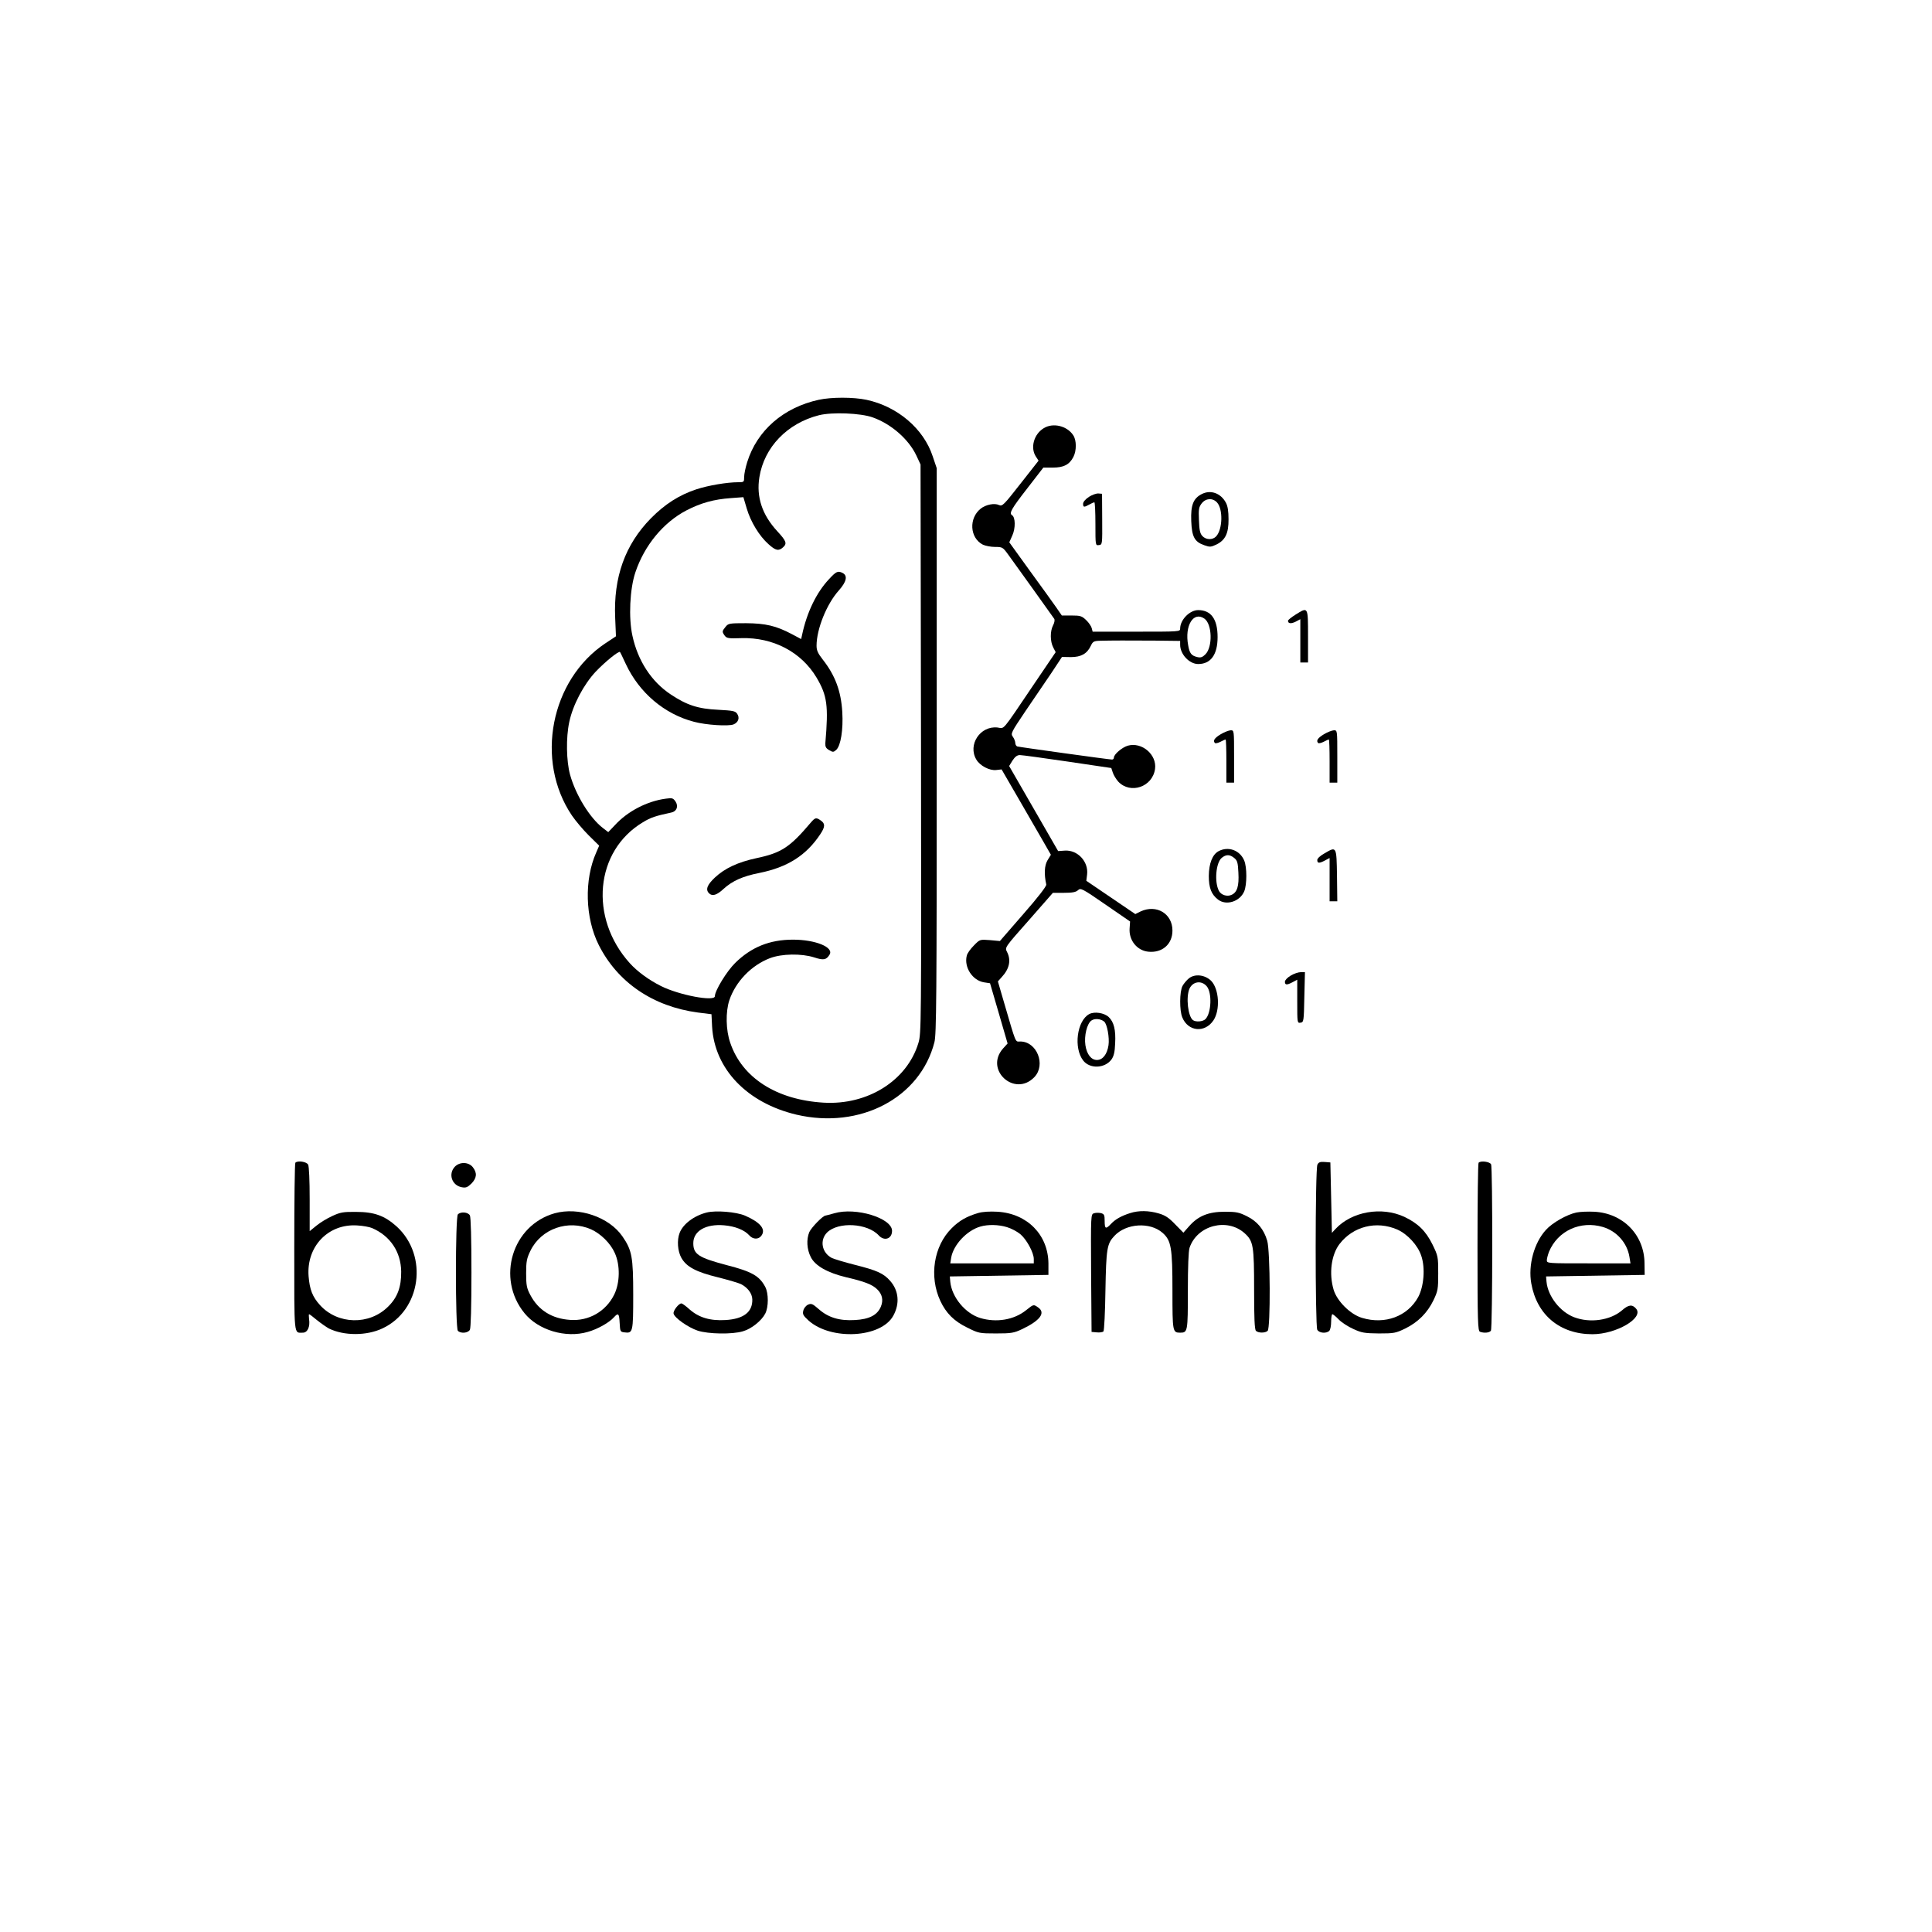
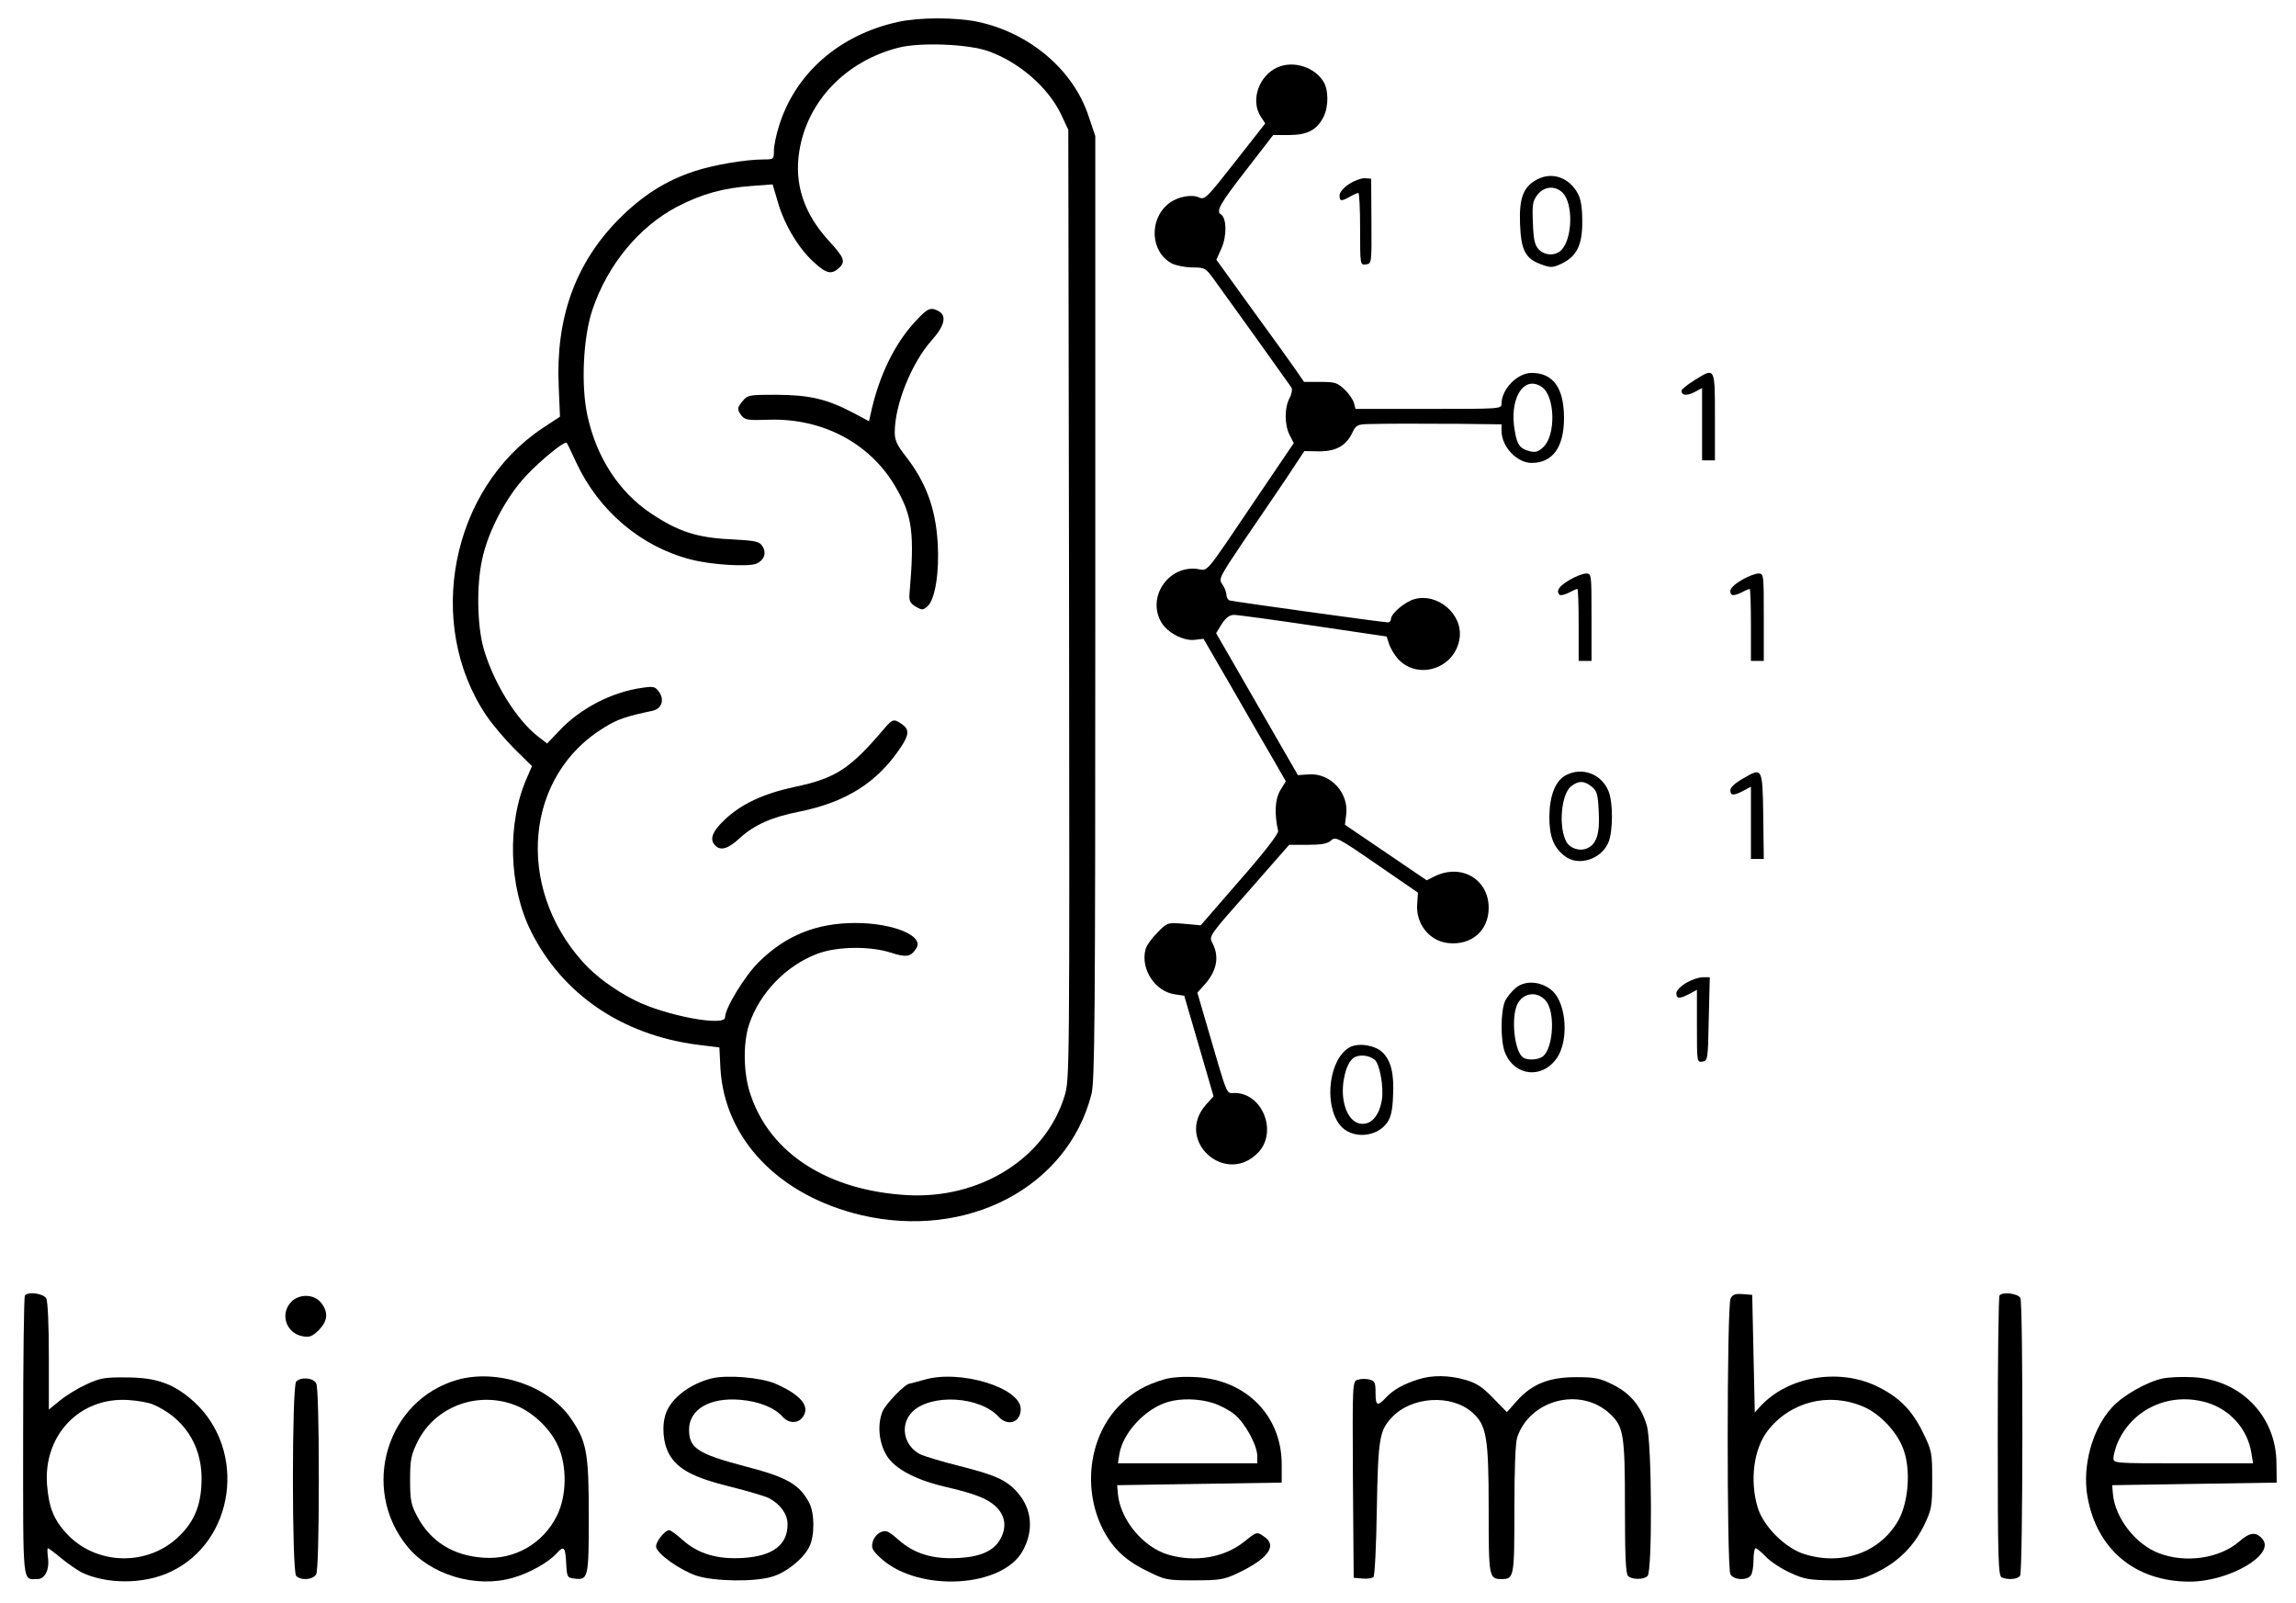
- <svg xmlns="http://www.w3.org/2000/svg" version="1.0" width="1254pt" height="1254pt" viewBox="0 0 1254 1254" preserveAspectRatio="xMidYMid meet">
+ <svg xmlns="http://www.w3.org/2000/svg" version="1.0" width="893" height="623" viewBox="182 251 893 623" preserveAspectRatio="xMidYMid meet">
  <g transform="translate(0,1254) scale(0.1,-0.1)" fill="#000000" stroke="none">
    <path d="M5314 9945 c-229 -50 -400 -199 -464 -404 -11 -35 -20 -78 -20 -97 0 -33 -1 -34 -39 -34 -72 0 -195 -21 -271 -46 -112 -37 -204 -96 -295 -188 -168 -171 -244 -383 -232 -648 l5 -118 -68 -45 c-356 -237 -459 -761 -218 -1118 23 -34 72 -92 109 -129 l68 -67 -19 -44 c-79 -177 -72 -425 16 -600 122 -243 352 -400 644 -439 l88 -11 4 -81 c16 -275 227 -495 548 -571 412 -96 802 108 895 470 13 52 15 279 15 1892 l0 1834 -26 77 c-59 180 -229 324 -430 367 -85 18 -228 18 -310 0z m350 -114 c121 -43 234 -142 284 -248 l27 -58 3 -1845 c2 -1814 2 -1846 -17 -1910 -74 -244 -329 -404 -615 -387 -305 18 -529 161 -606 388 -29 82 -31 202 -6 277 41 121 143 227 264 273 76 29 204 31 286 5 61 -20 79 -17 100 17 31 48 -90 98 -237 98 -151 0 -270 -48 -375 -151 -55 -54 -132 -180 -132 -216 0 -37 -233 7 -350 66 -80 40 -154 95 -202 148 -266 295 -226 729 85 915 50 31 85 42 184 63 35 7 48 40 28 71 -16 23 -21 25 -64 19 -121 -16 -248 -82 -330 -172 l-43 -45 -34 26 c-85 65 -177 214 -214 347 -24 88 -27 240 -5 342 23 110 94 244 172 327 61 64 150 136 157 127 2 -1 19 -37 38 -78 87 -186 250 -325 443 -375 78 -21 223 -30 256 -17 32 13 42 44 23 70 -11 17 -29 20 -121 25 -132 6 -205 30 -310 100 -125 83 -213 218 -248 380 -26 117 -17 305 19 412 59 176 182 324 331 402 95 49 178 72 289 80 l81 6 22 -74 c25 -85 81 -178 141 -231 46 -42 66 -46 94 -21 28 25 22 41 -36 104 -99 107 -138 223 -117 352 31 194 181 350 387 402 85 21 269 14 348 -14z" />
    <path d="M5381 8781 c-82 -87 -144 -216 -175 -362 l-6 -27 -62 33 c-101 53 -168 69 -296 70 -108 0 -115 -1 -133 -24 -23 -28 -23 -32 -5 -57 13 -17 25 -19 108 -16 206 6 389 -90 488 -256 69 -117 78 -181 57 -426 -1 -23 4 -33 25 -45 24 -14 28 -14 46 2 29 27 46 131 39 246 -8 135 -46 237 -126 339 -32 41 -41 60 -41 91 0 108 66 271 144 358 50 56 59 95 27 113 -32 17 -43 12 -90 -39z" />
    <path d="M5261 7199 c-134 -158 -189 -195 -351 -229 -121 -26 -206 -66 -270 -126 -50 -47 -62 -78 -38 -102 21 -21 50 -13 95 29 56 51 124 82 232 103 183 37 304 114 395 251 32 48 33 69 4 89 -31 22 -37 20 -67 -15z" />
    <path d="M6775 9761 c-65 -39 -89 -128 -51 -185 l17 -26 -117 -149 c-109 -139 -118 -149 -140 -139 -29 14 -85 3 -118 -23 -79 -62 -72 -190 13 -234 17 -8 52 -15 80 -15 47 0 50 -2 83 -47 19 -27 93 -129 164 -228 71 -99 133 -186 137 -192 4 -7 1 -26 -8 -42 -20 -39 -19 -104 1 -143 l16 -31 -143 -211 c-213 -315 -187 -284 -235 -278 -112 12 -194 -112 -137 -208 23 -40 86 -73 129 -68 l35 4 113 -195 c62 -108 134 -233 160 -277 l47 -82 -22 -36 c-20 -34 -23 -89 -8 -157 3 -10 -55 -85 -149 -192 l-152 -175 -65 6 c-65 5 -65 5 -104 -35 -22 -22 -43 -51 -46 -66 -19 -75 37 -161 112 -173 l39 -6 57 -195 57 -196 -30 -33 c-122 -139 77 -318 204 -185 76 80 16 231 -92 231 -34 0 -24 -24 -108 263 l-37 127 25 28 c50 54 62 110 34 164 -15 28 -14 29 142 205 l156 178 72 0 c53 0 77 4 91 17 17 16 26 12 178 -93 l160 -110 -3 -44 c-6 -77 47 -144 120 -152 91 -10 158 48 158 137 0 110 -104 172 -207 124 l-34 -17 -159 108 -159 108 5 41 c10 83 -61 160 -144 155 l-44 -3 -159 276 -159 276 22 36 c17 25 30 35 48 35 14 0 153 -19 309 -42 l284 -42 10 -30 c5 -16 21 -42 35 -58 79 -84 223 -35 239 82 13 93 -86 177 -177 151 -37 -11 -90 -56 -90 -77 0 -7 -5 -13 -12 -13 -19 0 -602 81 -615 85 -7 2 -13 13 -13 22 0 10 -7 29 -16 41 -15 21 -11 28 81 165 53 78 129 189 168 247 l70 106 58 -1 c66 0 105 22 129 73 13 28 20 32 60 33 78 2 180 2 353 1 l167 -2 0 -25 c0 -62 60 -125 117 -125 82 0 126 61 126 175 0 116 -42 175 -126 175 -55 0 -117 -63 -117 -120 0 -20 -4 -20 -284 -20 l-284 0 -6 23 c-3 12 -19 36 -36 52 -28 27 -38 30 -95 30 l-63 0 -38 55 c-21 30 -98 137 -171 237 l-132 183 20 45 c21 47 20 117 -2 131 -21 12 -4 42 97 172 l106 137 62 0 c70 0 107 19 133 69 21 41 21 108 -1 141 -40 61 -131 83 -191 46z m1042 -1236 c51 -35 55 -184 7 -232 -19 -19 -31 -23 -52 -18 -39 9 -51 24 -60 77 -24 127 34 222 105 173z" />
    <path d="M7800 9333 c-55 -28 -72 -72 -68 -175 4 -102 21 -135 85 -157 36 -13 43 -12 79 5 57 28 79 73 78 164 0 51 -5 85 -17 107 -33 62 -99 86 -157 56z m99 -54 c40 -43 37 -174 -5 -220 -23 -25 -66 -24 -90 2 -15 16 -20 40 -22 103 -3 71 -1 84 18 109 27 34 71 36 99 6z" />
    <path d="M7068 9315 c-23 -15 -38 -33 -38 -45 0 -23 6 -24 40 -5 14 8 28 14 33 15 4 0 7 -63 7 -141 0 -140 0 -140 23 -137 22 3 22 4 21 168 l-1 165 -24 2 c-13 1 -41 -9 -61 -22z" />
    <path d="M8408 8550 c-27 -17 -48 -34 -48 -39 0 -19 20 -21 50 -6 l30 16 0 -141 0 -140 25 0 25 0 0 170 c0 195 1 192 -82 140z" />
    <path d="M7923 7774 c-40 -24 -52 -42 -37 -57 4 -3 19 0 35 8 15 8 30 15 34 15 3 0 5 -63 5 -140 l0 -140 25 0 25 0 0 170 c0 170 0 170 -22 170 -13 -1 -42 -12 -65 -26z" />
    <path d="M8593 7774 c-40 -24 -52 -42 -37 -57 4 -3 19 0 35 8 15 8 30 15 34 15 3 0 5 -63 5 -140 l0 -140 25 0 25 0 0 170 c0 170 0 170 -22 170 -13 -1 -42 -12 -65 -26z" />
    <path d="M7909 7015 c-40 -22 -62 -79 -63 -160 0 -78 16 -120 60 -154 53 -41 142 -13 170 54 18 44 18 156 0 199 -28 68 -104 95 -167 61z m102 -44 c20 -16 24 -30 27 -95 5 -87 -8 -128 -44 -144 -29 -14 -68 -1 -82 25 -31 58 -20 184 18 215 28 23 52 23 81 -1z" />
    <path d="M8598 7002 c-29 -16 -48 -34 -48 -44 0 -22 12 -23 50 -3 l30 16 0 -141 0 -140 25 0 25 0 -2 167 c-3 191 -3 190 -80 145z" />
    <path d="M8378 6208 c-22 -13 -38 -30 -38 -40 0 -22 12 -23 50 -3 l30 16 0 -141 c0 -139 0 -141 21 -138 21 3 22 8 25 166 l4 162 -27 0 c-16 0 -45 -10 -65 -22z" />
    <path d="M7717 6190 c-15 -12 -34 -35 -42 -50 -19 -37 -20 -159 -1 -204 38 -92 146 -102 202 -19 45 67 37 204 -15 257 -40 39 -105 47 -144 16z m115 -51 c36 -41 31 -175 -8 -214 -16 -16 -61 -20 -80 -7 -33 22 -48 151 -23 206 22 46 77 54 111 15z" />
    <path d="M7070 5958 c-80 -43 -103 -220 -39 -302 43 -55 140 -51 183 7 15 21 22 47 24 104 5 88 -8 140 -42 172 -29 27 -92 37 -126 19z m97 -49 c19 -16 35 -104 28 -153 -9 -60 -38 -96 -75 -96 -37 0 -66 36 -75 96 -9 60 10 140 39 160 21 15 60 12 83 -7z" />
    <path d="M1917 4993 c-4 -3 -7 -250 -7 -549 0 -592 -4 -554 56 -554 30 0 48 39 40 88 -2 17 -2 32 0 32 3 0 26 -17 52 -39 26 -21 61 -45 77 -54 98 -48 245 -48 348 1 250 117 299 471 92 661 -78 70 -145 95 -265 95 -83 1 -102 -3 -154 -27 -33 -15 -79 -43 -103 -63 l-43 -35 0 206 c0 123 -4 214 -10 226 -11 19 -68 28 -83 12z m498 -424 c118 -51 187 -154 189 -282 1 -100 -24 -168 -84 -227 -122 -123 -328 -118 -443 9 -49 54 -67 101 -74 187 -15 194 128 343 317 330 36 -2 79 -10 95 -17z" />
    <path d="M8551 4981 c-15 -27 -15 -1045 -1 -1072 12 -22 59 -26 78 -7 7 7 12 34 12 60 0 26 4 48 8 48 4 0 23 -15 41 -34 18 -19 61 -47 95 -62 54 -25 73 -28 166 -29 98 0 109 2 171 32 83 41 143 101 183 183 29 61 31 72 31 175 0 108 -1 113 -37 187 -44 89 -95 138 -183 180 -147 68 -340 35 -446 -78 l-24 -26 -5 229 -5 228 -37 3 c-28 2 -39 -1 -47 -17z m517 -421 c67 -29 135 -103 157 -171 27 -79 17 -199 -20 -268 -69 -125 -215 -180 -364 -135 -76 22 -163 109 -185 183 -31 105 -15 226 38 296 88 115 239 153 374 95z" />
    <path d="M9597 4993 c-4 -3 -7 -250 -7 -549 0 -485 2 -542 16 -548 26 -10 62 -7 71 7 11 17 12 1058 1 1080 -9 17 -67 25 -81 10z" />
    <path d="M2952 4967 c-44 -47 -19 -121 45 -133 27 -5 37 -1 63 24 35 36 38 69 9 106 -27 35 -86 36 -117 3z" />
    <path d="M3600 4665 c-276 -78 -380 -422 -196 -648 90 -111 268 -164 411 -122 62 17 139 60 170 95 28 31 34 25 37 -37 3 -55 4 -58 31 -61 55 -7 57 0 57 243 0 247 -8 290 -70 380 -87 126 -284 193 -440 150z m236 -104 c64 -29 127 -91 155 -155 35 -78 33 -192 -4 -268 -54 -110 -165 -174 -287 -165 -118 8 -206 63 -258 162 -23 43 -27 62 -27 140 0 79 4 97 28 147 70 143 244 204 393 139z" />
    <path d="M4587 4670 c-83 -21 -154 -75 -176 -133 -18 -47 -13 -118 12 -162 33 -58 95 -91 238 -126 68 -17 135 -37 149 -44 44 -23 72 -61 73 -99 2 -82 -56 -127 -174 -134 -99 -6 -173 16 -233 69 -24 22 -48 39 -53 39 -18 0 -55 -48 -51 -66 5 -27 94 -90 157 -111 68 -22 224 -25 293 -4 54 15 121 68 145 115 22 42 22 132 0 173 -38 72 -88 100 -252 142 -181 48 -215 70 -215 142 0 79 81 126 199 116 72 -6 133 -30 165 -66 24 -27 61 -27 79 0 29 41 -9 86 -108 129 -57 24 -188 35 -248 20z" />
    <path d="M5415 4665 c-27 -8 -53 -14 -57 -15 -18 -1 -92 -78 -105 -107 -20 -48 -16 -113 10 -163 28 -56 108 -101 228 -130 121 -28 169 -47 201 -77 35 -33 43 -72 25 -115 -23 -54 -75 -81 -168 -86 -100 -6 -173 16 -235 71 -40 35 -48 38 -69 29 -14 -6 -28 -24 -31 -39 -6 -23 -1 -32 35 -65 147 -130 470 -112 549 32 43 78 36 162 -20 226 -43 49 -85 68 -228 104 -68 17 -136 38 -151 45 -65 34 -80 115 -31 165 73 72 263 61 336 -19 36 -39 86 -22 86 30 0 83 -236 155 -375 114z" />
    <path d="M6350 4667 c-75 -22 -123 -49 -173 -99 -117 -116 -147 -313 -74 -471 38 -81 89 -132 175 -174 74 -37 79 -38 187 -38 98 0 116 3 167 27 119 56 157 107 106 142 -30 21 -29 21 -79 -19 -78 -62 -191 -81 -296 -50 -97 29 -185 135 -195 235 l-3 35 320 5 320 5 0 75 c-2 185 -137 323 -330 335 -50 3 -97 0 -125 -8z m186 -92 c27 -8 65 -28 86 -45 41 -34 88 -120 88 -162 l0 -28 -271 0 -271 0 6 38 c15 83 102 176 190 201 48 14 117 13 172 -4z" />
    <path d="M7335 4666 c-57 -18 -96 -40 -124 -70 -34 -36 -41 -33 -41 19 0 39 -3 45 -24 51 -14 3 -34 3 -45 -1 -21 -6 -21 -9 -19 -388 l3 -382 34 -3 c18 -2 38 1 43 6 5 5 11 124 13 265 5 273 10 304 58 355 76 82 231 92 313 20 56 -50 64 -95 64 -378 0 -263 1 -270 50 -270 49 0 50 7 50 271 0 157 4 258 11 280 49 146 244 197 358 94 56 -51 61 -79 61 -367 0 -184 3 -257 12 -266 15 -15 61 -15 76 0 19 19 17 519 -3 585 -22 75 -65 126 -132 159 -50 25 -69 29 -143 29 -106 0 -172 -27 -230 -92 l-39 -44 -53 54 c-41 43 -65 59 -107 71 -64 19 -131 20 -186 2z" />
    <path d="M10232 4670 c-62 -13 -157 -67 -198 -113 -77 -84 -116 -229 -95 -347 36 -205 186 -330 397 -330 154 0 334 105 284 165 -25 30 -49 28 -92 -10 -76 -65 -207 -84 -310 -45 -91 34 -171 136 -180 230 l-3 35 320 5 320 5 -1 75 c-1 184 -139 326 -327 335 -39 2 -91 0 -115 -5z m172 -94 c90 -27 157 -103 172 -193 l7 -43 -272 0 c-266 0 -271 0 -271 20 0 11 7 36 14 55 57 137 205 204 350 161z" />
    <path d="M2972 4658 c-17 -17 -17 -739 0 -756 19 -19 66 -15 78 7 6 13 10 148 10 371 0 223 -4 358 -10 371 -12 22 -59 26 -78 7z" />
  </g>
</svg>
